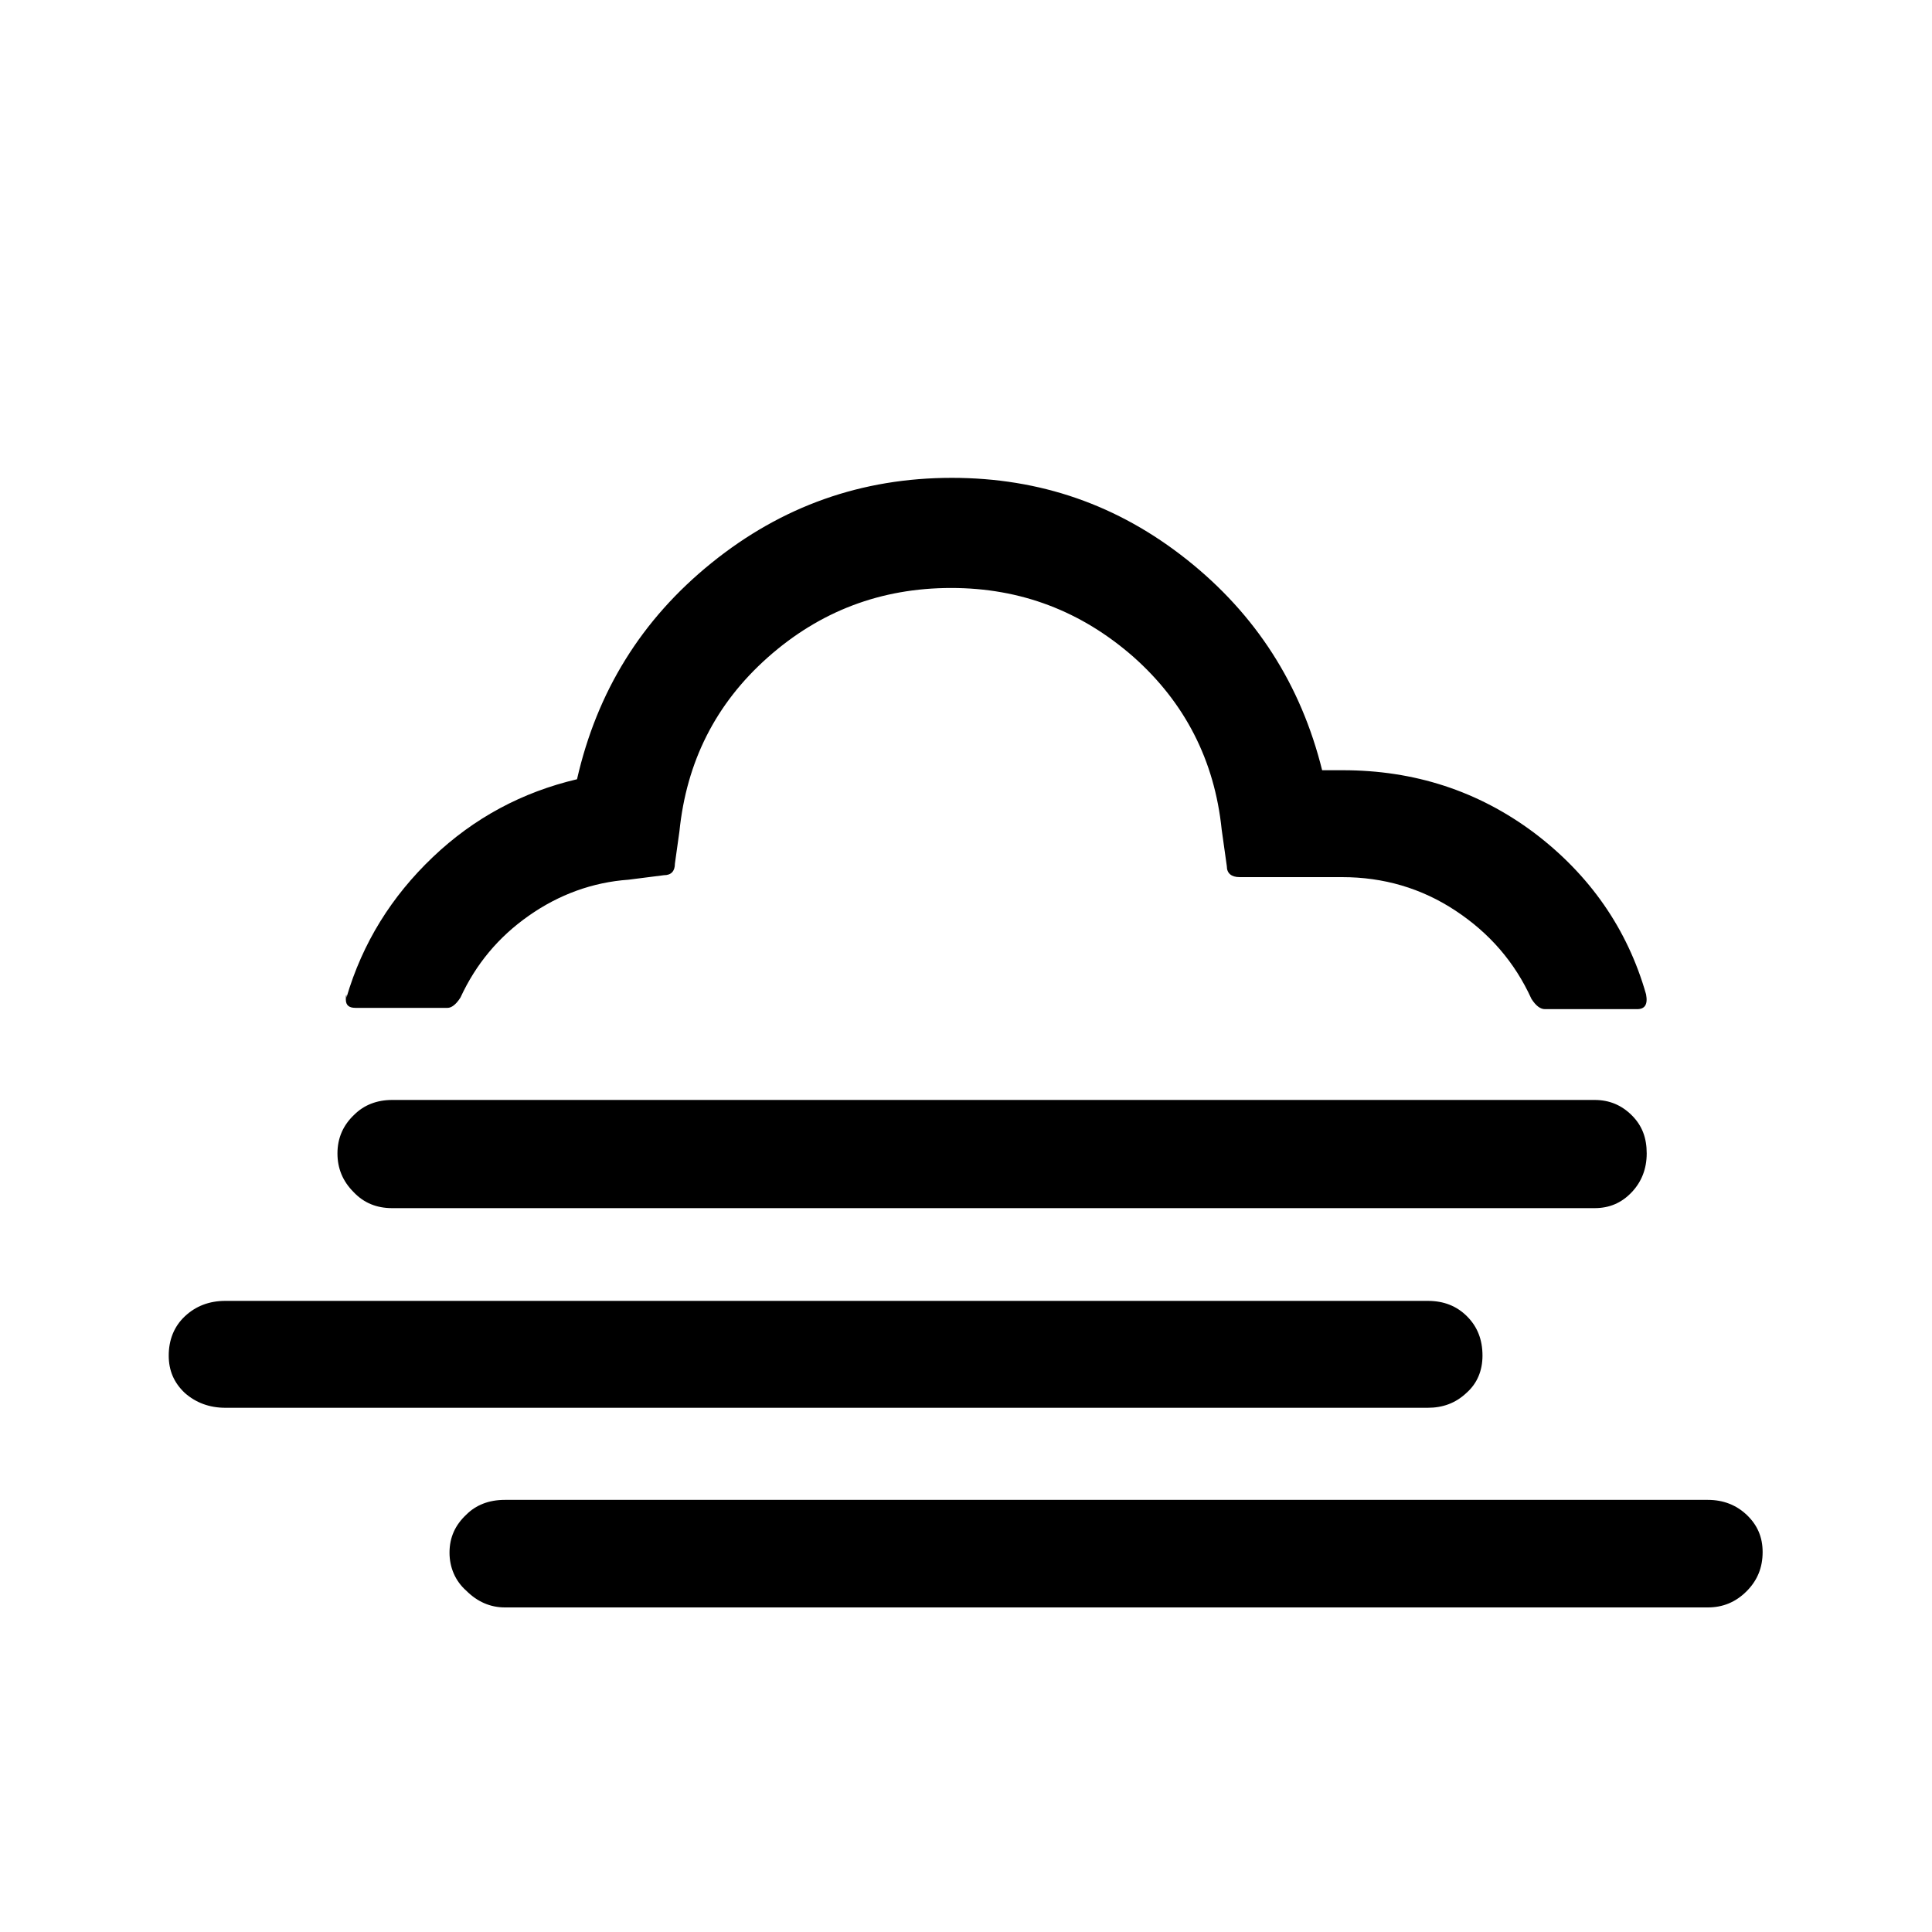
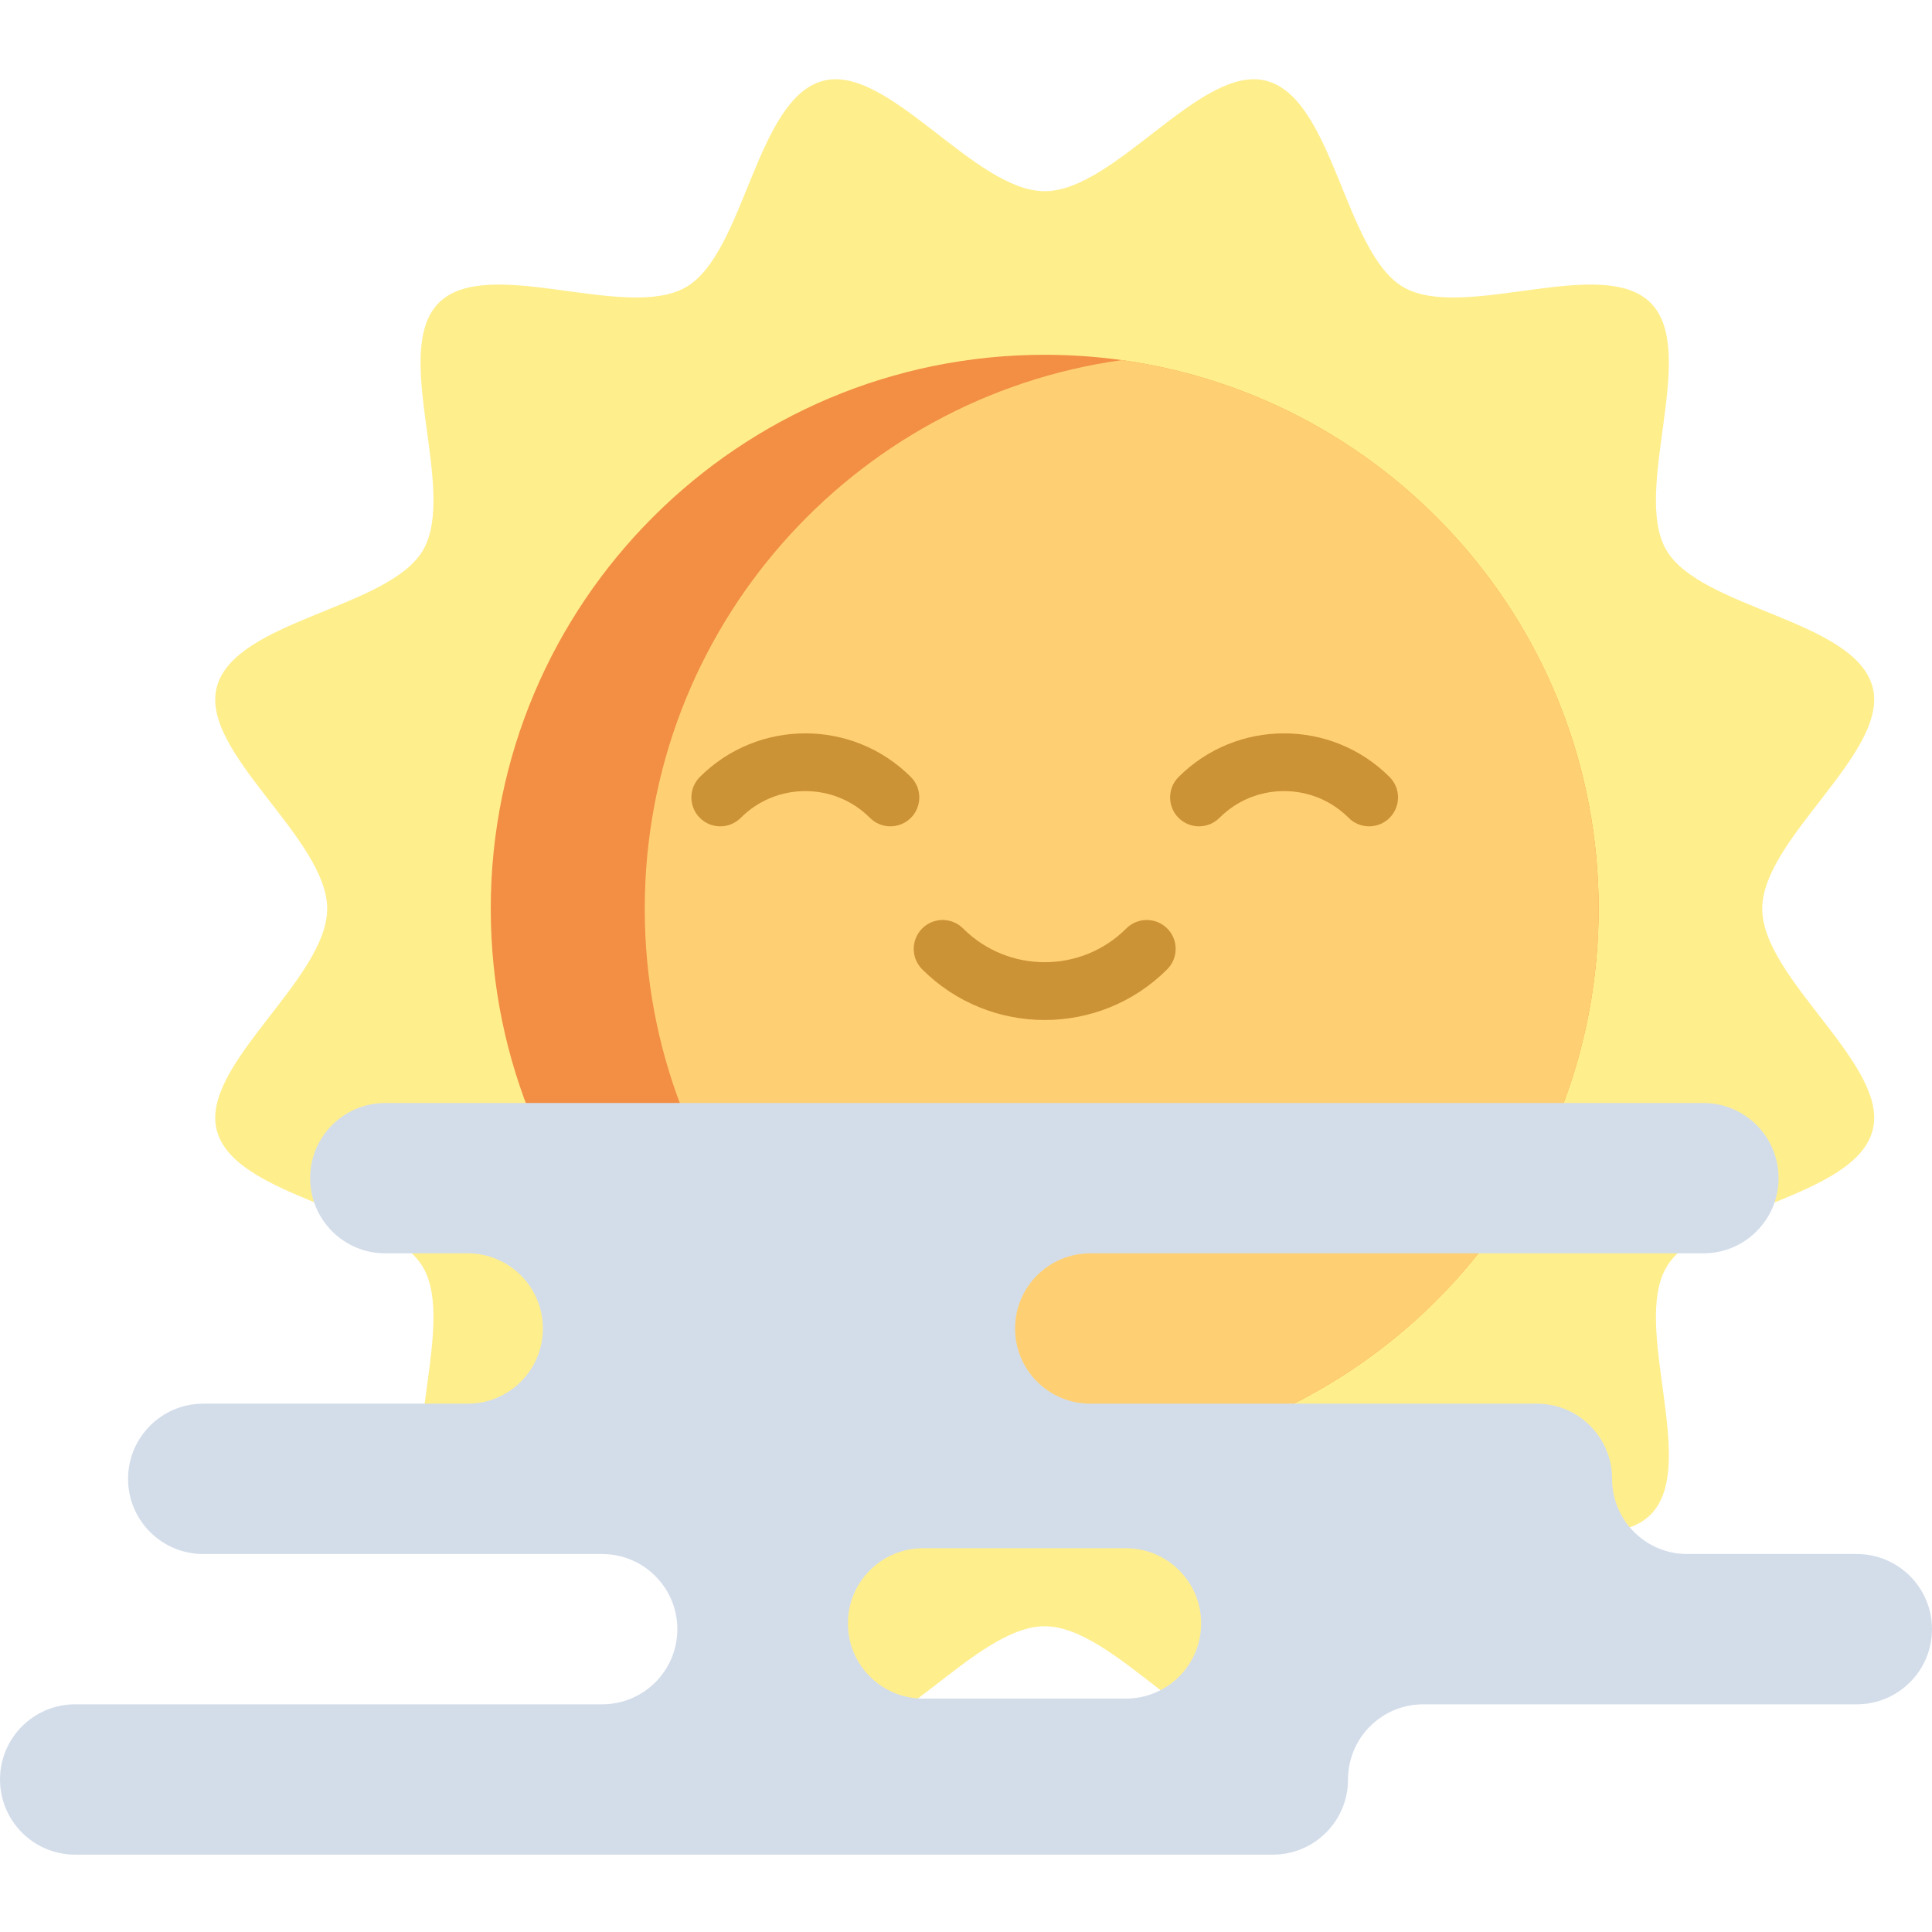
- <svg xmlns="http://www.w3.org/2000/svg" version="1.1" id="Layer_1" x="0px" y="0px" viewBox="0 0 30 30" style="enable-background:new 0 0 30 30;" xml:space="preserve">
-   <path d="M2.62,21.05c0-0.24,0.08-0.45,0.25-0.61c0.17-0.16,0.38-0.24,0.63-0.24h18.67c0.25,0,0.45,0.08,0.61,0.24  c0.16,0.16,0.24,0.36,0.24,0.61c0,0.23-0.08,0.43-0.25,0.58c-0.17,0.16-0.37,0.23-0.6,0.23H3.5c-0.25,0-0.46-0.08-0.63-0.23  C2.7,21.47,2.62,21.28,2.62,21.05z M5.24,17.91c0-0.24,0.09-0.44,0.26-0.6c0.15-0.15,0.35-0.23,0.59-0.23h18.67  c0.23,0,0.42,0.08,0.58,0.24c0.16,0.16,0.23,0.35,0.23,0.59c0,0.24-0.08,0.44-0.23,0.6c-0.16,0.17-0.35,0.25-0.58,0.25H6.09  c-0.24,0-0.44-0.08-0.6-0.25C5.32,18.34,5.24,18.14,5.24,17.91z M5.37,15.52c0,0.09,0.05,0.13,0.15,0.13h1.43  c0.06,0,0.13-0.05,0.2-0.16c0.24-0.52,0.59-0.94,1.06-1.27c0.47-0.33,0.99-0.52,1.55-0.56l0.55-0.07c0.11,0,0.17-0.06,0.17-0.18  l0.07-0.5c0.11-1.08,0.56-1.98,1.37-2.7c0.81-0.72,1.76-1.08,2.85-1.08c1.08,0,2.02,0.36,2.83,1.07c0.8,0.71,1.26,1.61,1.37,2.68  l0.08,0.57c0,0.11,0.07,0.17,0.2,0.17h1.59c0.64,0,1.23,0.17,1.76,0.52s0.92,0.8,1.18,1.37c0.07,0.11,0.14,0.16,0.21,0.16h1.43  c0.12,0,0.17-0.07,0.14-0.23c-0.29-1.02-0.88-1.86-1.74-2.51c-0.87-0.65-1.86-0.97-2.97-0.97h-0.32c-0.33-1.33-1.03-2.42-2.1-3.27  s-2.28-1.27-3.65-1.27c-1.4,0-2.64,0.44-3.73,1.32s-1.78,2-2.09,3.36c-0.85,0.2-1.6,0.6-2.24,1.21c-0.64,0.61-1.09,1.33-1.34,2.18  v-0.04C5.37,15.45,5.37,15.48,5.37,15.52z M6.98,24.11c0-0.24,0.09-0.43,0.26-0.59c0.15-0.15,0.35-0.23,0.6-0.23h18.68  c0.24,0,0.44,0.08,0.6,0.23c0.17,0.16,0.25,0.35,0.25,0.58c0,0.24-0.08,0.44-0.25,0.61c-0.17,0.17-0.37,0.25-0.6,0.25H7.84  c-0.23,0-0.43-0.09-0.6-0.26C7.07,24.55,6.98,24.34,6.98,24.11z" />
+ <svg xmlns="http://www.w3.org/2000/svg" height="512pt" viewBox="0 -21 512 512" width="512pt">
+   <path d="m467.012 219.82c0-18.676 33.84-41.547 29.238-58.773-4.766-17.824-45.645-20.695-54.676-36.301-9.156-15.832 8.699-52.645-4.148-65.492-12.848-12.848-49.66 5.008-65.492-4.152-15.605-9.027-18.477-49.906-36.301-54.672-17.227-4.602-40.098 29.238-58.777 29.238-18.676 0-41.547-33.84-58.773-29.238-17.824 4.766-20.695 45.645-36.301 54.672-15.832 9.16-52.645-8.695-65.492 4.152-12.848 12.848 5.008 49.66-4.152 65.492-9.027 15.605-49.906 18.477-54.672 36.301-4.602 17.227 29.238 40.098 29.238 58.773 0 18.68-33.84 41.551-29.238 58.777 4.766 17.824 45.645 20.695 54.672 36.301 9.16 15.828-8.695 52.645 4.152 65.492 12.848 12.844 49.66-5.008 65.492 4.148 15.605 9.031 18.477 49.91 36.301 54.672 17.227 4.605 40.098-29.234 58.773-29.234 18.68 0 41.551 33.84 58.777 29.234 17.824-4.762 20.695-45.641 36.301-54.672 15.832-9.156 52.645 8.695 65.492-4.148 12.848-12.848-5.008-49.664 4.148-65.492 9.031-15.605 49.91-18.477 54.676-36.301 4.602-17.227-29.238-40.098-29.238-58.777zm0 0" fill="#ffee8c" />
+   <path d="m423.656 219.82c0 74.148-54.973 135.457-126.395 145.387-6.668.934-13.477 1.41-20.402 1.41-81.074 0-146.805-65.723-146.805-146.797 0-81.074 65.73-146.797 146.805-146.797 6.926 0 13.738.477 20.402 1.41 71.422 9.934 126.395 71.242 126.395 145.387zm0 0" fill="#f28f44" />
+   <path d="m423.656 219.82c0 74.148-54.973 135.457-126.395 145.387-71.418-9.93-126.395-71.238-126.395-145.387 0-74.148 54.977-135.453 126.395-145.387 71.422 9.934 126.395 71.242 126.395 145.387zm0 0" fill="#ffd073" />
+   <path d="m235.965 197.988c-1.961 0-3.922-.746-5.418-2.242-4.574-4.574-10.652-7.094-17.121-7.094-6.473 0-12.551 2.52-17.125 7.094-2.996 2.992-7.844 2.992-10.836 0-2.992-2.992-2.992-7.844 0-10.836 15.418-15.418 40.504-15.418 55.918 0 2.992 2.992 2.992 7.844 0 10.836-1.496 1.496-3.457 2.242-5.418 2.242zm0 0" fill="#cc9236" />
+   <path d="m362.832 197.988c-1.961 0-3.922-.746-5.418-2.242-4.574-4.574-10.656-7.094-17.125-7.094s-12.551 2.52-17.121 7.094c-2.996 2.992-7.844 2.992-10.836 0-2.992-2.992-2.992-7.844 0-10.836 15.414-15.418 40.5-15.418 55.918 0 2.992 2.992 2.992 7.844 0 10.836-1.496 1.496-3.457 2.242-5.418 2.242zm0 0" fill="#cc9236" />
+   <path d="m506.168 396.664c-3.605-3.605-8.582-5.832-14.09-5.832h-44.949c-10.992 0-19.91-8.922-19.91-19.922 0-5.508-2.227-10.48-5.832-14.09-3.605-3.605-8.59-5.832-14.086-5.832h-118.379c-11.004 0-19.922-8.918-19.922-19.918 0-5.508 2.227-10.484 5.832-14.09s8.594-5.832 14.09-5.832h162.5c11 0 19.918-8.918 19.918-19.922 0-11-8.918-19.922-19.918-19.922h-349.316c-11.004 0-19.922 8.922-19.922 19.922 0 5.508 2.23 10.48 5.836 14.09 3.605 3.605 8.578 5.832 14.086 5.832h21.84c11.004 0 19.922 8.918 19.922 19.922 0 5.504-2.227 10.48-5.832 14.086-3.605 3.605-8.582 5.832-14.09 5.832h-70.098c-10.992 0-19.91 8.918-19.91 19.922 0 5.504 2.227 10.48 5.832 14.086 3.605 3.605 8.582 5.836 14.078 5.836h105.73c11.004 0 19.922 8.918 19.922 19.918 0 5.496-2.227 10.473-5.832 14.078-3.609 3.605-8.582 5.832-14.09 5.832h-139.656c-11.004 0-19.922 8.918-19.922 19.922 0 5.496 2.227 10.48 5.832 14.086s8.594 5.836 14.09 5.836h317.398c11.004 0 19.922-8.918 19.922-19.922 0-5.496 2.227-10.48 5.832-14.086 3.609-3.609 8.594-5.836 14.09-5.836h114.914c11.004 0 19.922-8.918 19.922-19.91 0-5.504-2.227-10.48-5.832-14.086zm-207.777 32.477h-53.777c-5.496 0-10.469-2.227-14.074-5.832-3.609-3.609-5.836-8.582-5.836-14.09 0-11 8.918-19.918 19.91-19.918h53.777c5.504 0 10.48 2.227 14.086 5.832 3.605 3.605 5.836 8.582 5.836 14.086 0 11-8.922 19.922-19.922 19.922zm0 0" fill="#d3ddea" />
+   <path d="m276.855 249.312c-11.758 0-23.512-4.477-32.461-13.426-2.996-2.992-2.996-7.844-.004-10.836 2.996-2.992 7.848-2.992 10.836 0 11.93 11.926 31.328 11.926 43.258 0 2.992-2.992 7.844-2.992 10.836 0 2.992 2.992 2.992 7.844-.004 10.836-8.949 8.949-20.703 13.426-32.461 13.426zm0 0" fill="#cc9236" />
</svg>
